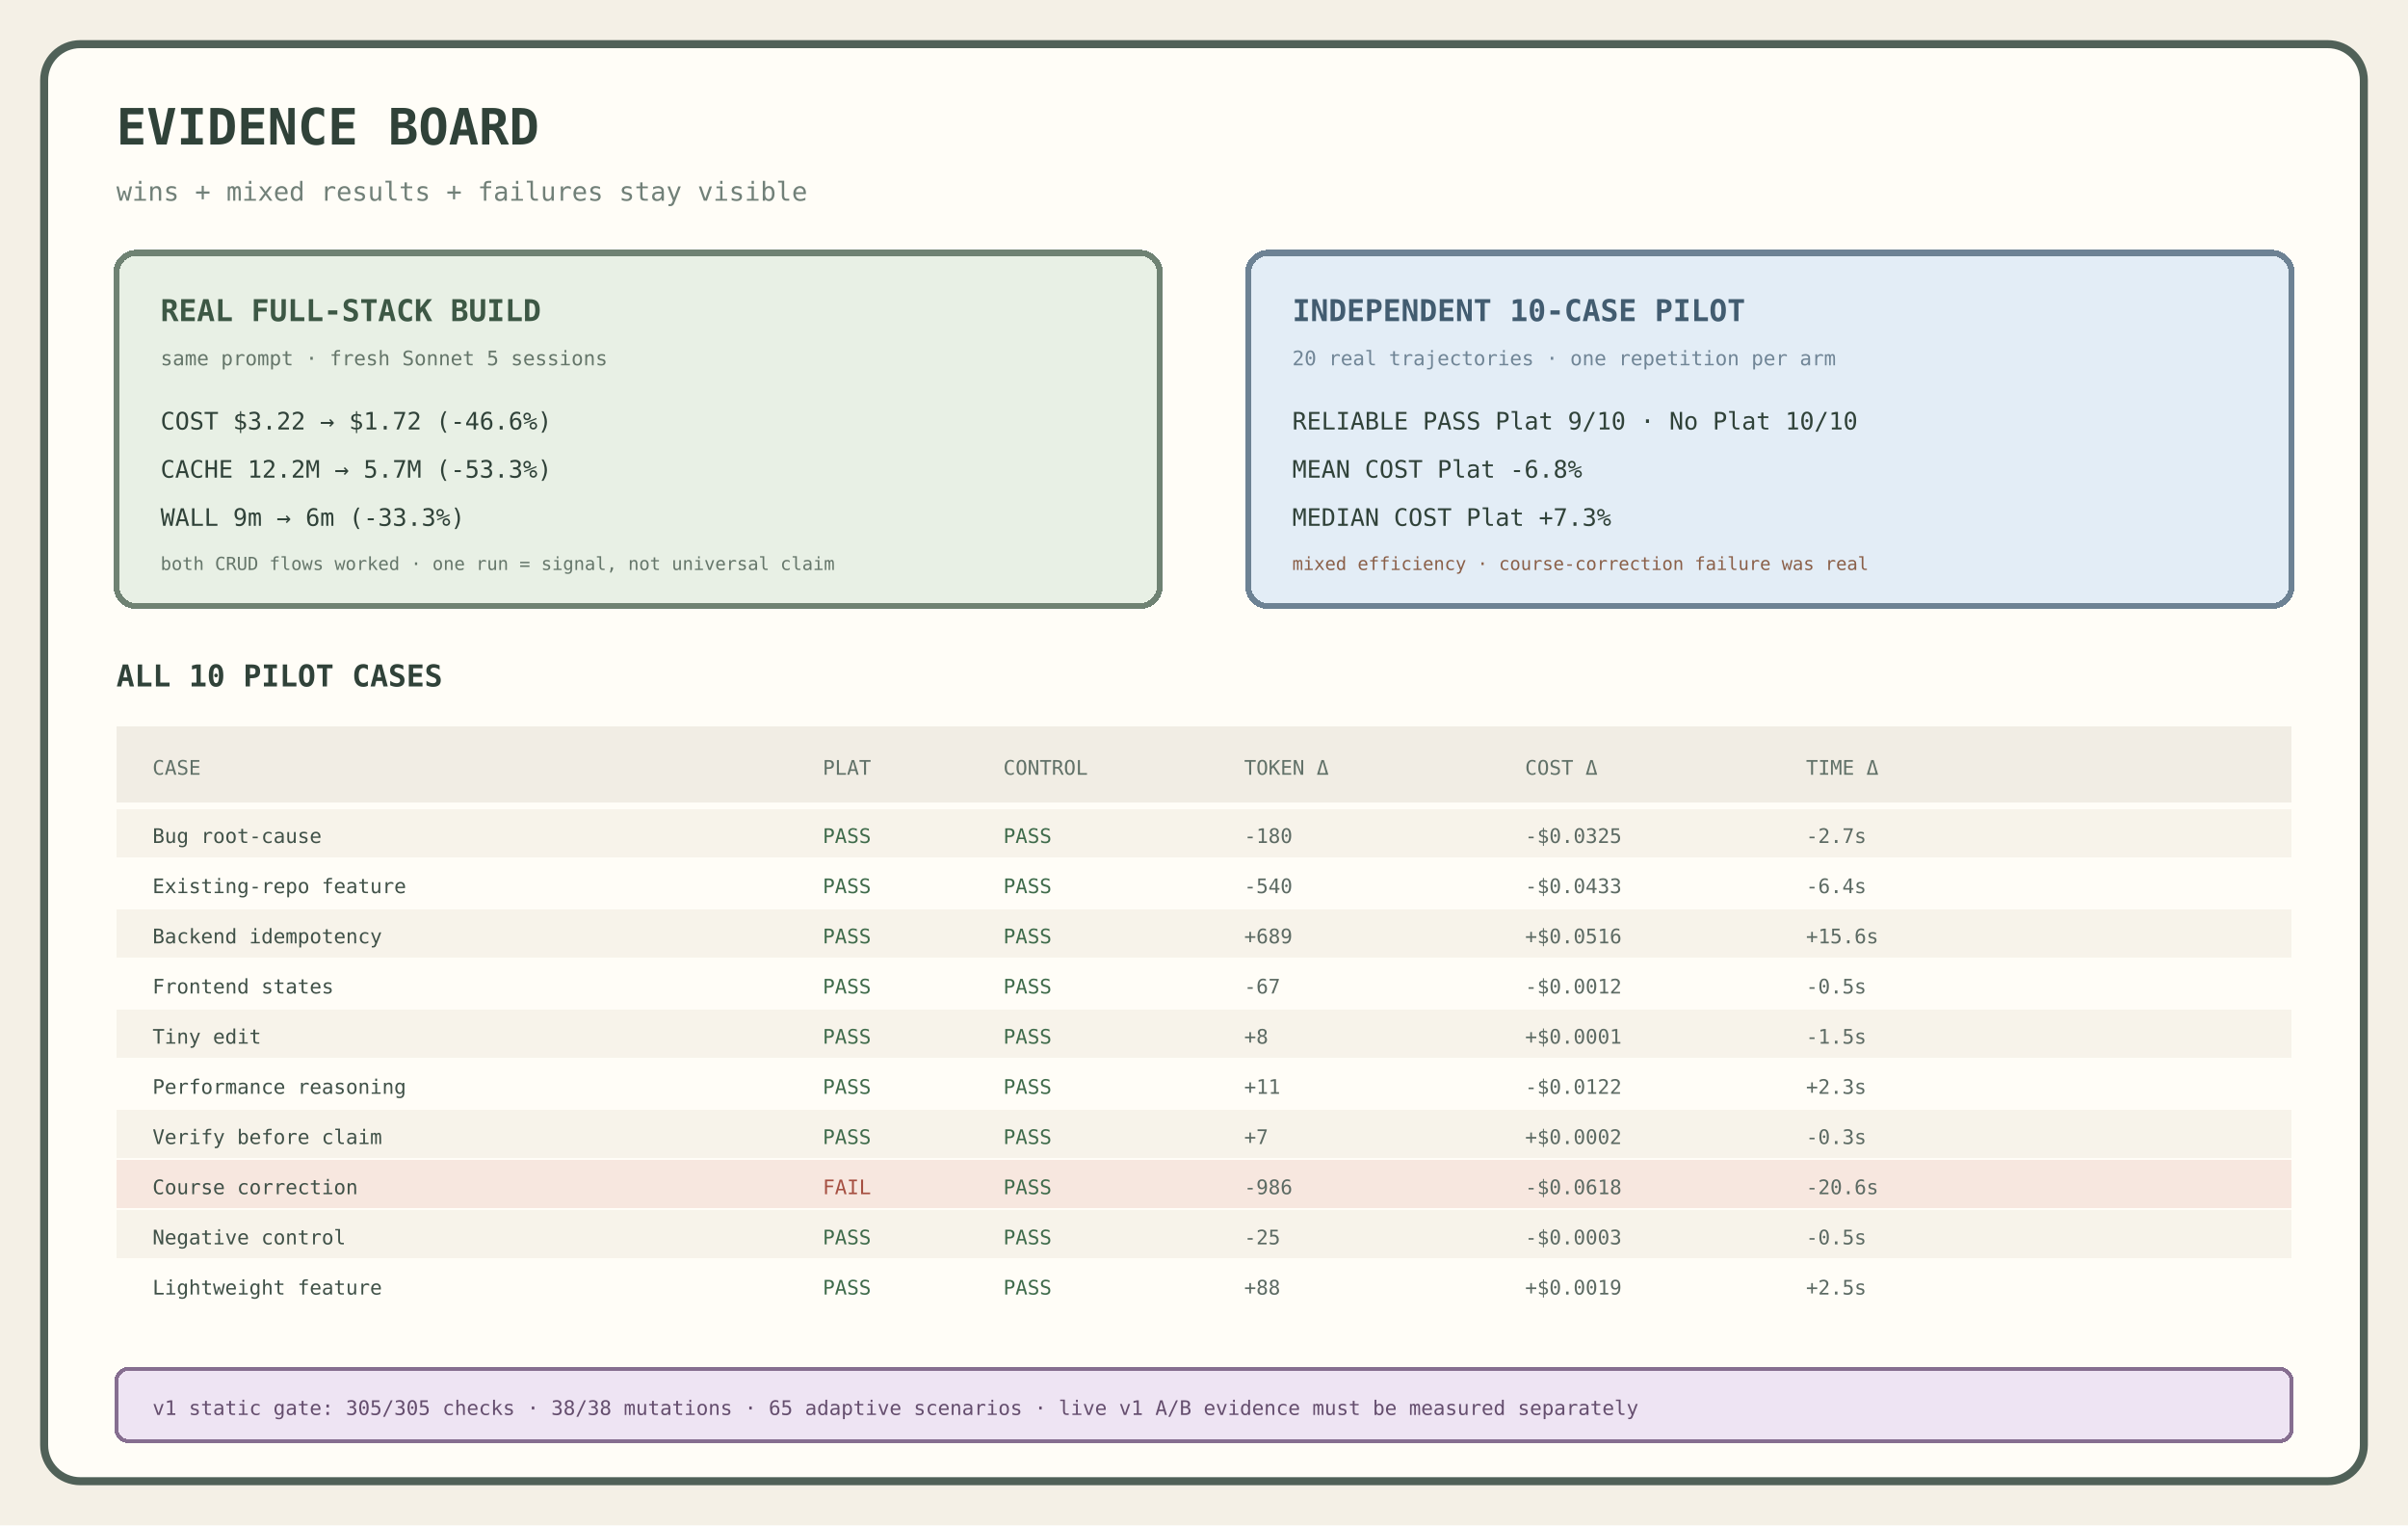
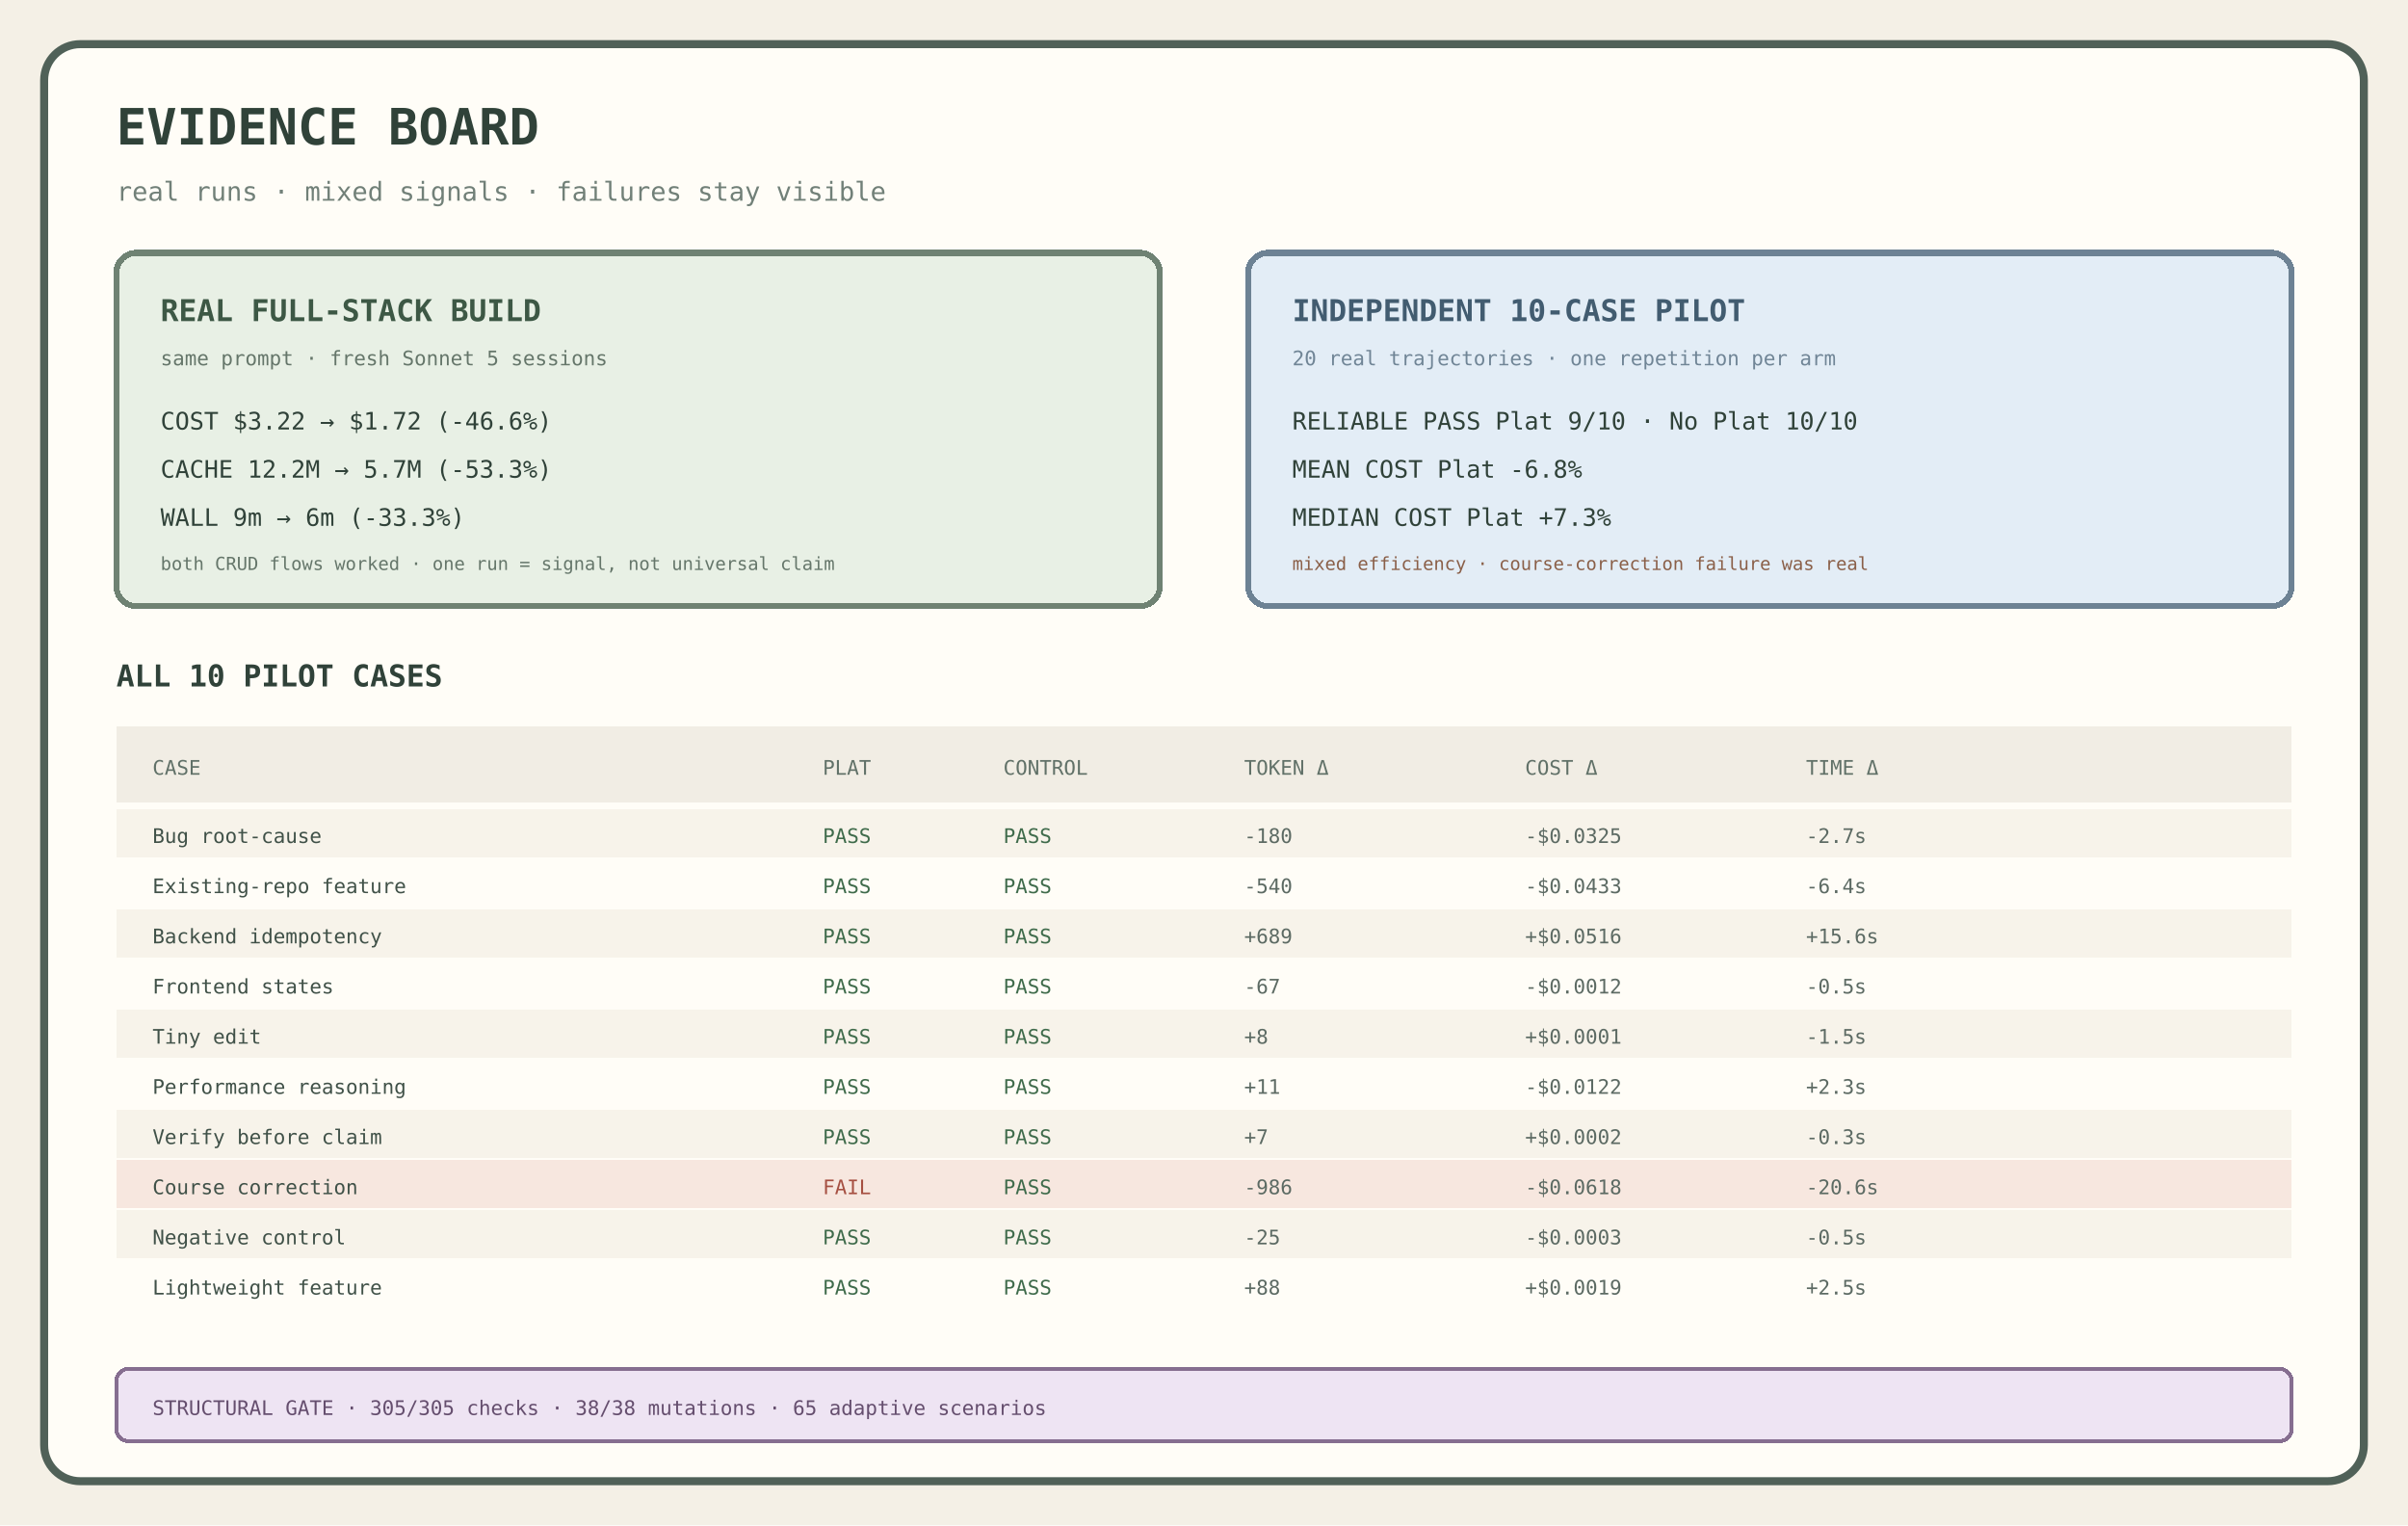
<svg xmlns="http://www.w3.org/2000/svg" width="1200" height="760" viewBox="0 0 1200 760">
  <rect width="1200" height="760" fill="#f4f0e6" />
  <rect x="22" y="22" width="1156" height="716" rx="18" fill="#fffdf7" stroke="#506158" stroke-width="4" />
  <g font-family="ui-monospace,SFMono-Regular,Menlo,monospace" shape-rendering="crispEdges">
    <text x="58" y="72" font-size="25" font-weight="700" fill="#304239">EVIDENCE BOARD</text>
-     <text x="58" y="100" font-size="13" fill="#718078">wins + mixed results + failures stay visible</text>
+     <text x="58" y="100" font-size="13" fill="#718078">real runs · mixed signals · failures stay visible</text>
    <g transform="translate(58 126)">
      <rect width="520" height="176" rx="10" fill="#e8f0e5" stroke="#6f8273" stroke-width="3" />
      <text x="22" y="34" font-size="15" font-weight="700" fill="#3d5845">REAL FULL-STACK BUILD</text>
      <text x="22" y="56" font-size="10" fill="#65766a">same prompt · fresh Sonnet 5 sessions</text>
      <text x="22" y="88" font-size="12" fill="#304239">COST      $3.22 → $1.72     (-46.6%)</text>
      <text x="22" y="112" font-size="12" fill="#304239">CACHE     12.2M → 5.7M      (-53.3%)</text>
      <text x="22" y="136" font-size="12" fill="#304239">WALL      9m → 6m           (-33.3%)</text>
      <text x="22" y="158" font-size="9" fill="#65766a">both CRUD flows worked · one run = signal, not universal claim</text>
    </g>
    <g transform="translate(622 126)">
      <rect width="520" height="176" rx="10" fill="#e3edf6" stroke="#6d8294" stroke-width="3" />
      <text x="22" y="34" font-size="15" font-weight="700" fill="#425c70">INDEPENDENT 10-CASE PILOT</text>
      <text x="22" y="56" font-size="10" fill="#708596">20 real trajectories · one repetition per arm</text>
      <text x="22" y="88" font-size="12" fill="#304239">RELIABLE PASS   Plat 9/10 · No Plat 10/10</text>
      <text x="22" y="112" font-size="12" fill="#304239">MEAN COST       Plat -6.8%</text>
      <text x="22" y="136" font-size="12" fill="#304239">MEDIAN COST     Plat +7.3%</text>
      <text x="22" y="158" font-size="9" fill="#8a5f48">mixed efficiency · course-correction failure was real</text>
    </g>
    <text x="58" y="342" font-size="15" font-weight="700" fill="#304239">ALL 10 PILOT CASES</text>
    <g font-size="10">
      <rect x="58" y="362" width="1084" height="38" fill="#f1ede4" />
      <text x="76" y="386" fill="#617168">CASE</text>
      <text x="410" y="386" fill="#617168">PLAT</text>
      <text x="500" y="386" fill="#617168">CONTROL</text>
      <text x="620" y="386" fill="#617168">TOKEN Δ</text>
      <text x="760" y="386" fill="#617168">COST Δ</text>
      <text x="900" y="386" fill="#617168">TIME Δ</text>
      <rect x="58" y="403" width="1084" height="24" fill="#f7f3ea" />
      <text x="76" y="420" fill="#405148">Bug root-cause</text>
      <text x="410" y="420" fill="#3f6b4b">PASS</text>
      <text x="500" y="420" fill="#3f6b4b">PASS</text>
      <text x="620" y="420" fill="#5c6a63">-180</text>
      <text x="760" y="420" fill="#5c6a63">-$0.0325</text>
      <text x="900" y="420" fill="#5c6a63">-2.7s</text>
      <rect x="58" y="428" width="1084" height="24" fill="#fffdf7" />
      <text x="76" y="445" fill="#405148">Existing-repo feature</text>
      <text x="410" y="445" fill="#3f6b4b">PASS</text>
      <text x="500" y="445" fill="#3f6b4b">PASS</text>
      <text x="620" y="445" fill="#5c6a63">-540</text>
      <text x="760" y="445" fill="#5c6a63">-$0.0433</text>
      <text x="900" y="445" fill="#5c6a63">-6.4s</text>
      <rect x="58" y="453" width="1084" height="24" fill="#f7f3ea" />
      <text x="76" y="470" fill="#405148">Backend idempotency</text>
      <text x="410" y="470" fill="#3f6b4b">PASS</text>
      <text x="500" y="470" fill="#3f6b4b">PASS</text>
      <text x="620" y="470" fill="#5c6a63">+689</text>
      <text x="760" y="470" fill="#5c6a63">+$0.0516</text>
      <text x="900" y="470" fill="#5c6a63">+15.6s</text>
      <rect x="58" y="478" width="1084" height="24" fill="#fffdf7" />
      <text x="76" y="495" fill="#405148">Frontend states</text>
      <text x="410" y="495" fill="#3f6b4b">PASS</text>
      <text x="500" y="495" fill="#3f6b4b">PASS</text>
      <text x="620" y="495" fill="#5c6a63">-67</text>
      <text x="760" y="495" fill="#5c6a63">-$0.0012</text>
      <text x="900" y="495" fill="#5c6a63">-0.5s</text>
      <rect x="58" y="503" width="1084" height="24" fill="#f7f3ea" />
      <text x="76" y="520" fill="#405148">Tiny edit</text>
      <text x="410" y="520" fill="#3f6b4b">PASS</text>
      <text x="500" y="520" fill="#3f6b4b">PASS</text>
      <text x="620" y="520" fill="#5c6a63">+8</text>
      <text x="760" y="520" fill="#5c6a63">+$0.0001</text>
      <text x="900" y="520" fill="#5c6a63">-1.5s</text>
      <rect x="58" y="528" width="1084" height="24" fill="#fffdf7" />
      <text x="76" y="545" fill="#405148">Performance reasoning</text>
      <text x="410" y="545" fill="#3f6b4b">PASS</text>
      <text x="500" y="545" fill="#3f6b4b">PASS</text>
      <text x="620" y="545" fill="#5c6a63">+11</text>
      <text x="760" y="545" fill="#5c6a63">-$0.0122</text>
      <text x="900" y="545" fill="#5c6a63">+2.3s</text>
      <rect x="58" y="553" width="1084" height="24" fill="#f7f3ea" />
      <text x="76" y="570" fill="#405148">Verify before claim</text>
      <text x="410" y="570" fill="#3f6b4b">PASS</text>
      <text x="500" y="570" fill="#3f6b4b">PASS</text>
      <text x="620" y="570" fill="#5c6a63">+7</text>
      <text x="760" y="570" fill="#5c6a63">+$0.0002</text>
      <text x="900" y="570" fill="#5c6a63">-0.3s</text>
      <rect x="58" y="578" width="1084" height="24" fill="#f7e7df" />
      <text x="76" y="595" fill="#405148">Course correction</text>
      <text x="410" y="595" fill="#a65042">FAIL</text>
      <text x="500" y="595" fill="#3f6b4b">PASS</text>
      <text x="620" y="595" fill="#5c6a63">-986</text>
      <text x="760" y="595" fill="#5c6a63">-$0.0618</text>
      <text x="900" y="595" fill="#5c6a63">-20.6s</text>
      <rect x="58" y="603" width="1084" height="24" fill="#f7f3ea" />
      <text x="76" y="620" fill="#405148">Negative control</text>
      <text x="410" y="620" fill="#3f6b4b">PASS</text>
      <text x="500" y="620" fill="#3f6b4b">PASS</text>
      <text x="620" y="620" fill="#5c6a63">-25</text>
      <text x="760" y="620" fill="#5c6a63">-$0.0003</text>
      <text x="900" y="620" fill="#5c6a63">-0.5s</text>
      <rect x="58" y="628" width="1084" height="24" fill="#fffdf7" />
      <text x="76" y="645" fill="#405148">Lightweight feature</text>
      <text x="410" y="645" fill="#3f6b4b">PASS</text>
      <text x="500" y="645" fill="#3f6b4b">PASS</text>
      <text x="620" y="645" fill="#5c6a63">+88</text>
      <text x="760" y="645" fill="#5c6a63">+$0.0019</text>
      <text x="900" y="645" fill="#5c6a63">+2.5s</text>
    </g>
    <g transform="translate(58 682)">
      <rect width="1084" height="36" rx="6" fill="#eee4f3" stroke="#866e90" stroke-width="2" />
-       <text x="18" y="23" font-size="10" fill="#654e6e">v1 static gate: 305/305 checks · 38/38 mutations · 65 adaptive scenarios · live v1 A/B evidence must be measured separately</text>
+       <text x="18" y="23" font-size="10" fill="#654e6e">STRUCTURAL GATE · 305/305 checks · 38/38 mutations · 65 adaptive scenarios</text>
    </g>
  </g>
</svg>
